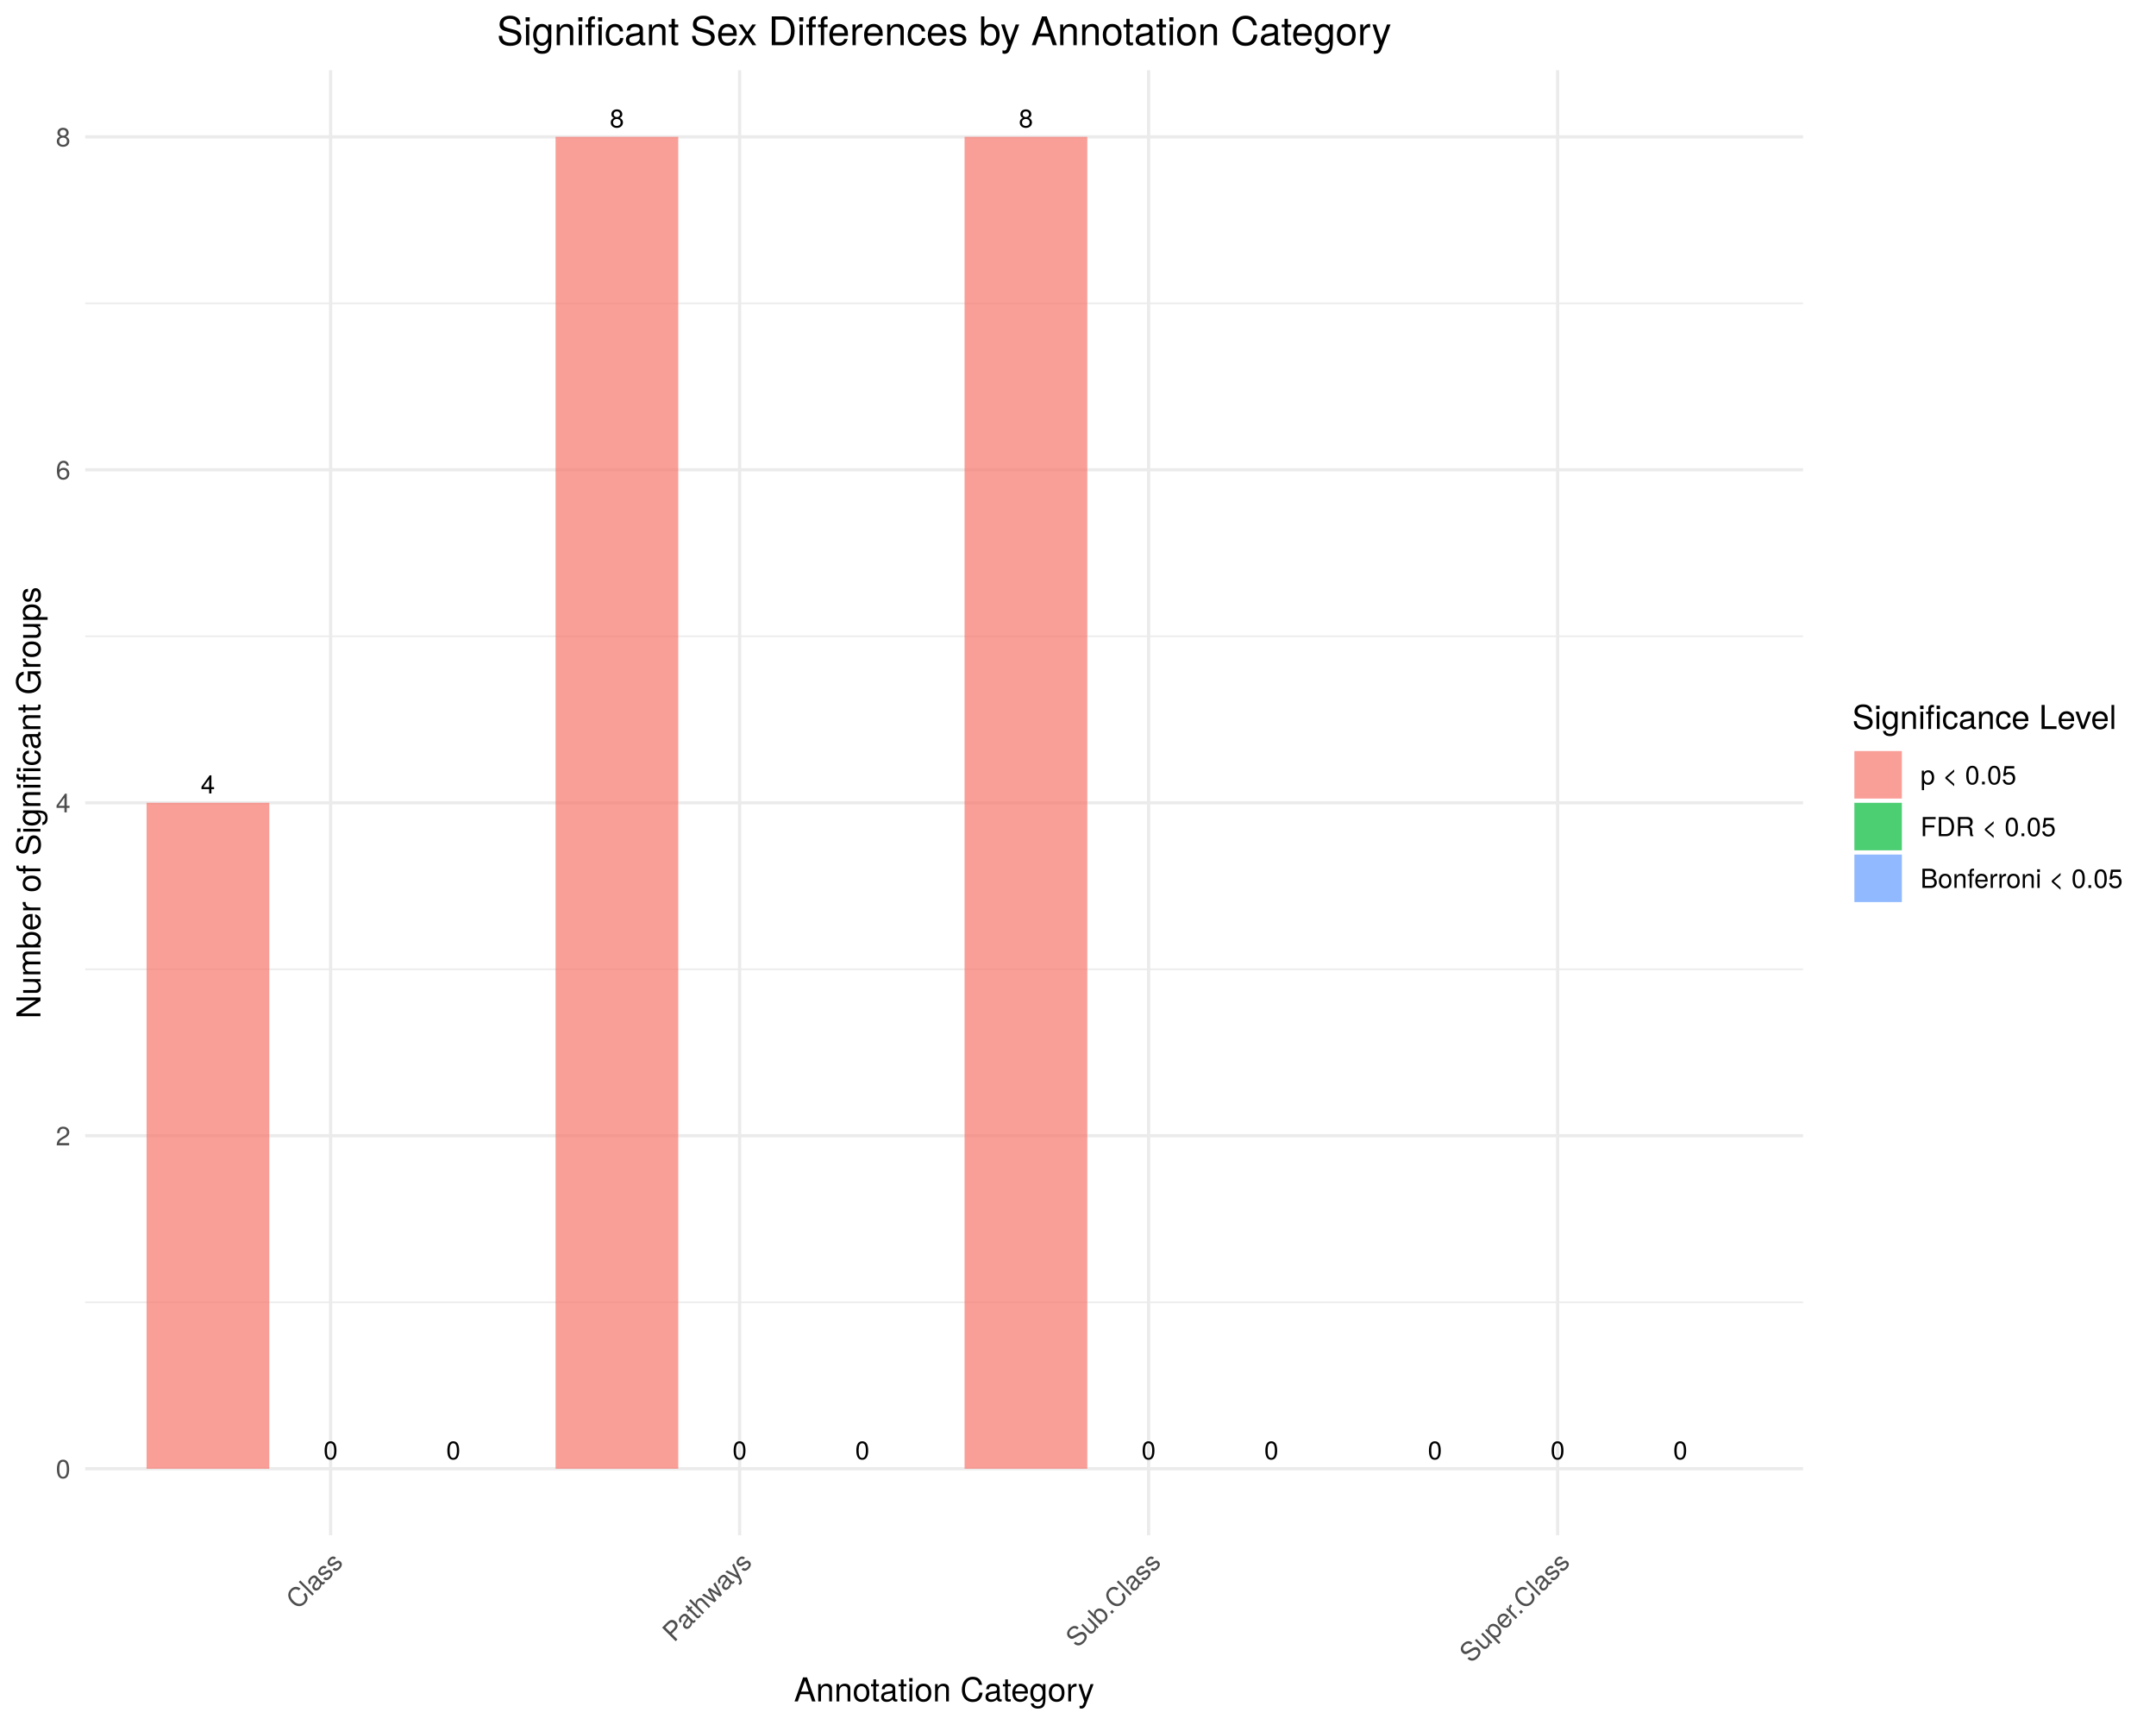
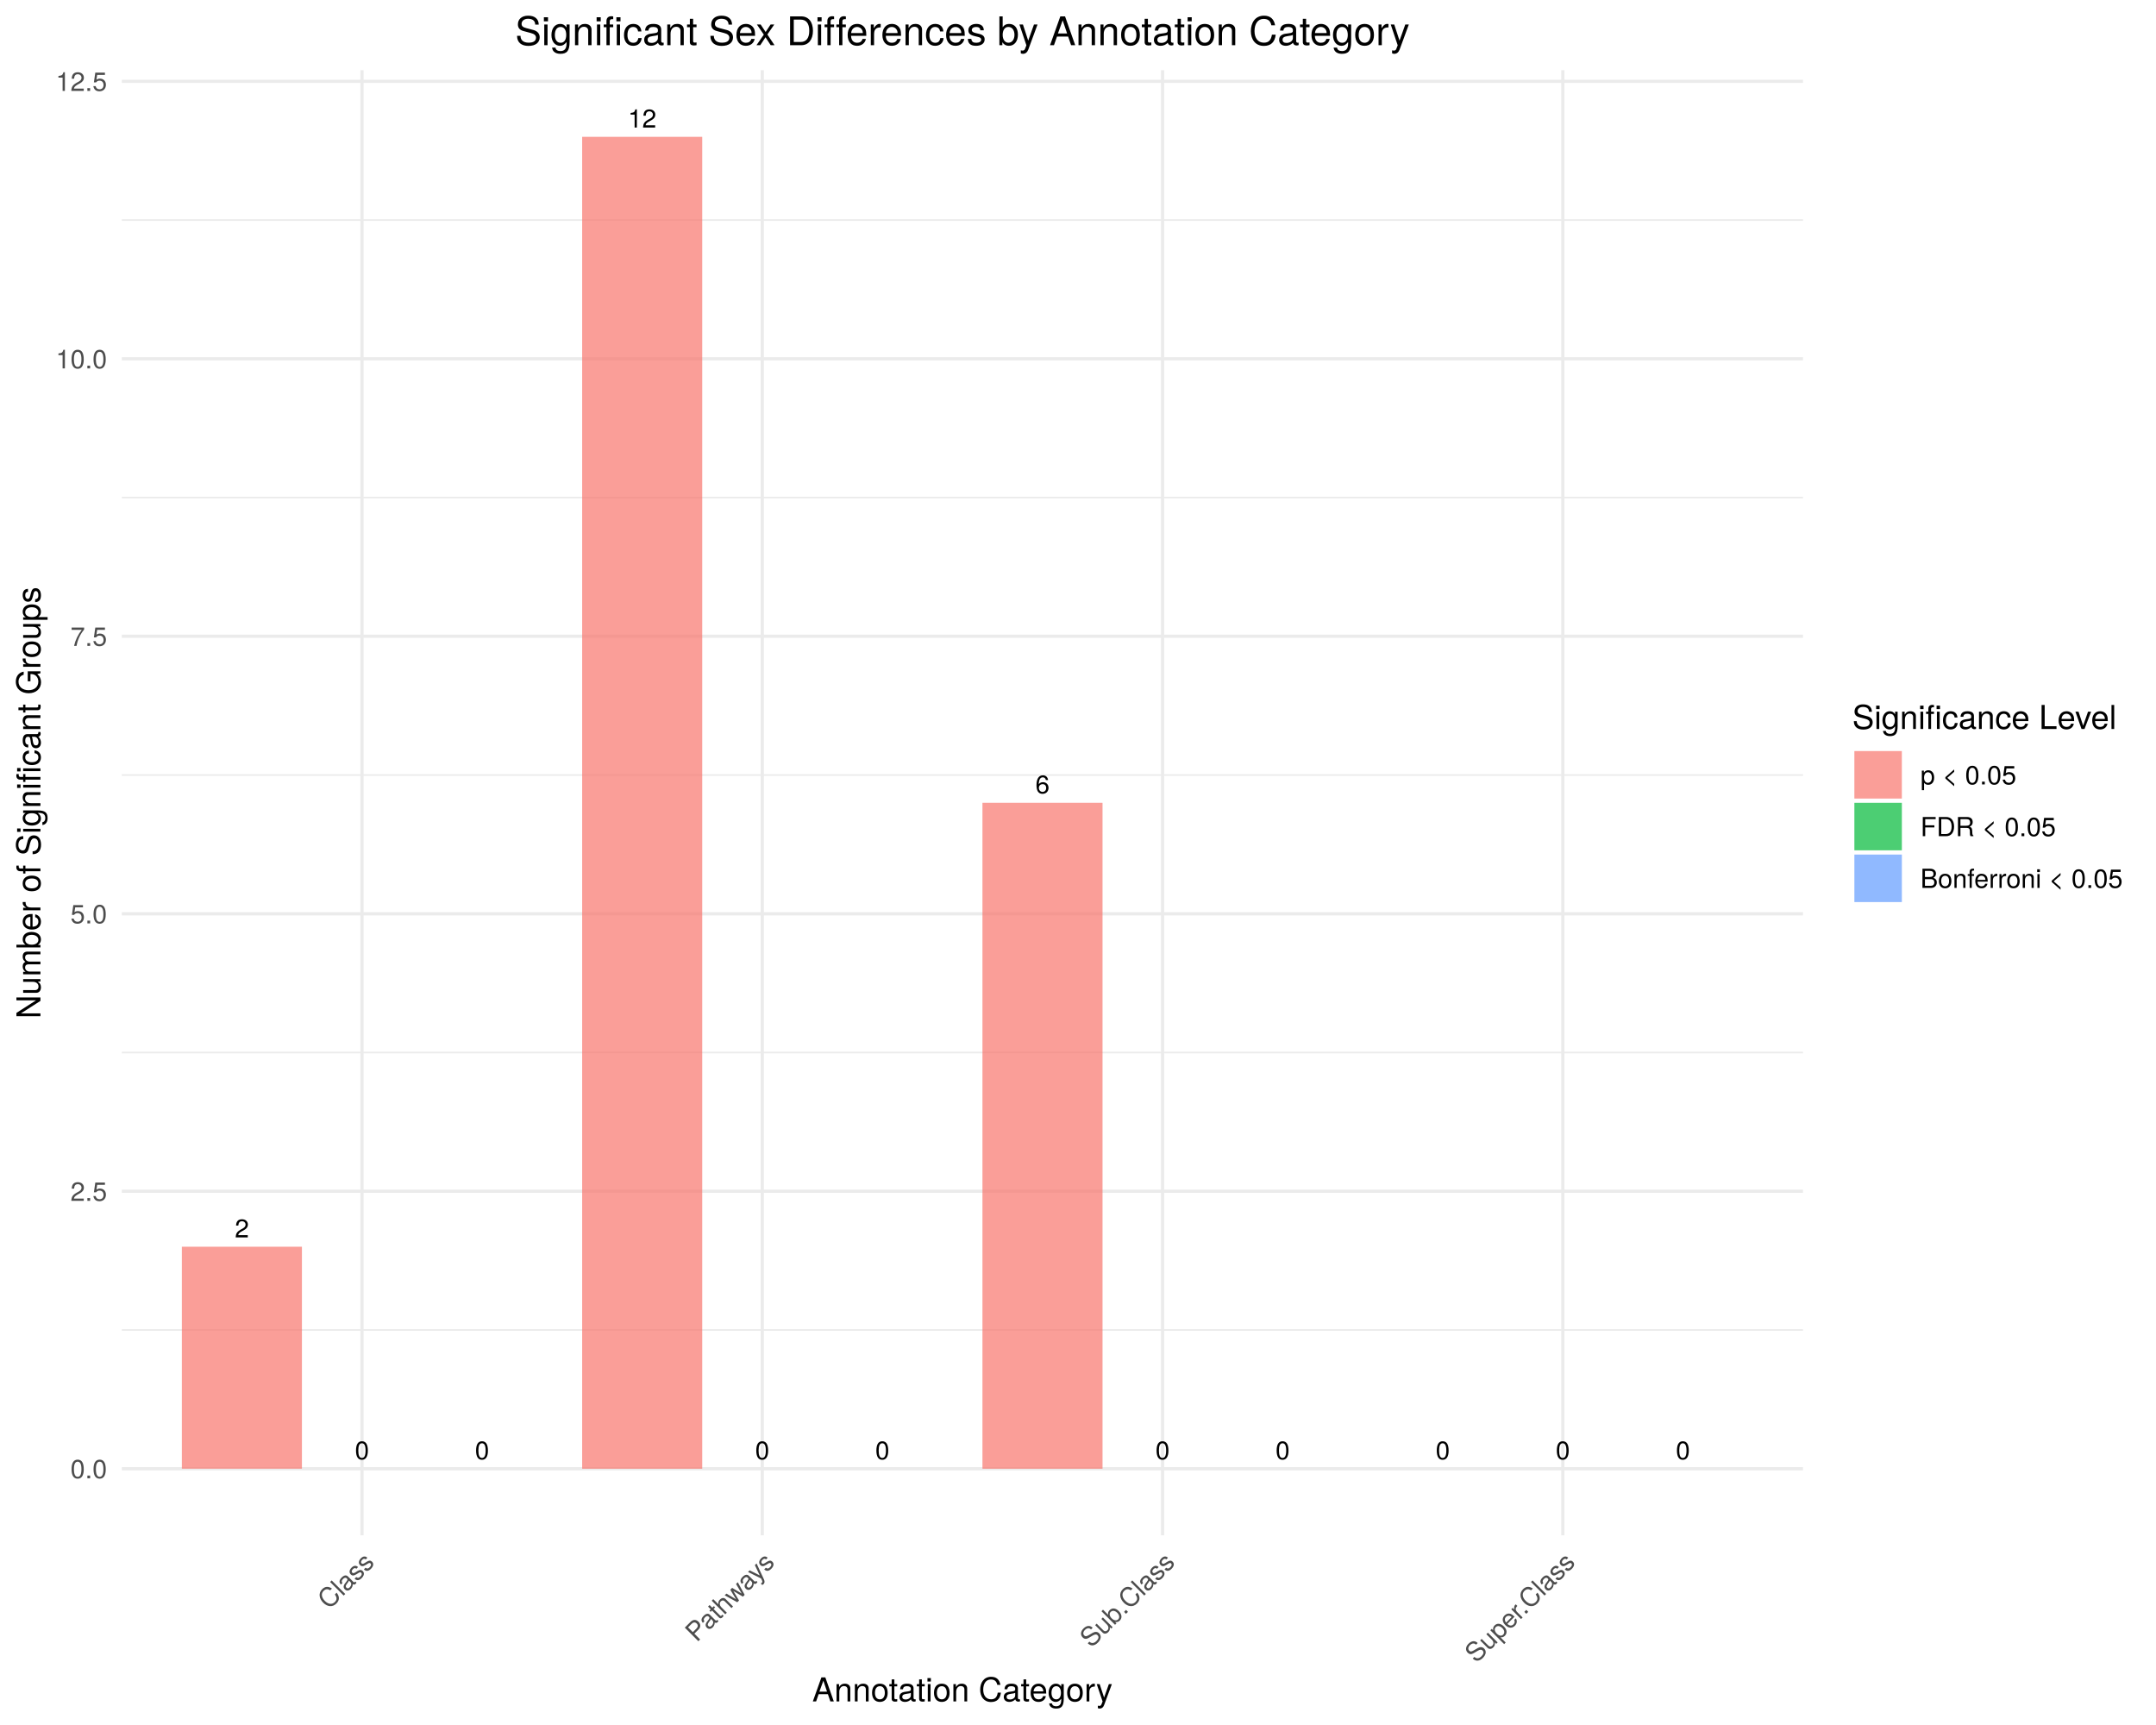
<svg xmlns="http://www.w3.org/2000/svg" class="svglite" width="720.00pt" height="576.00pt" viewBox="0 0 720.00 576.00">
  <defs>
    <style type="text/css">
    .svglite line, .svglite polyline, .svglite polygon, .svglite path, .svglite rect, .svglite circle {
      fill: none;
      stroke: #000000;
      stroke-linecap: round;
      stroke-linejoin: round;
      stroke-miterlimit: 10.00;
    }
    .svglite text {
      white-space: pre;
    }
  </style>
  </defs>
  <rect width="100%" height="100%" style="stroke: none; fill: none;" />
  <defs>
    <clipPath id="cpMC4wMHw3MjAuMDB8MC4wMHw1NzYuMDA=">
      <rect x="0.00" y="0.00" width="720.00" height="576.00" />
    </clipPath>
  </defs>
  <g clip-path="url(#cpMC4wMHw3MjAuMDB8MC4wMHw1NzYuMDA=)">
</g>
  <defs>
-     <clipPath id="cpMjguNDZ8NjAyLjEyfDIzLjQ1fDUxMi42Ng==">
-       <rect x="28.46" y="23.45" width="573.66" height="489.21" />
+     <clipPath id="cpNDAuNjh8NjAyLjEyfDIzLjQ1fDUxMi42Ng==">
+       <rect x="40.68" y="23.45" width="561.44" height="489.21" />
    </clipPath>
  </defs>
-   <g clip-path="url(#cpMjguNDZ8NjAyLjEyfDIzLjQ1fDUxMi42Ng==)">
-     <polyline points="28.46,434.83 602.12,434.83 " style="stroke-width: 0.53; stroke: #EBEBEB; stroke-linecap: butt;" />
-     <polyline points="28.46,323.65 602.12,323.65 " style="stroke-width: 0.53; stroke: #EBEBEB; stroke-linecap: butt;" />
-     <polyline points="28.46,212.46 602.12,212.46 " style="stroke-width: 0.53; stroke: #EBEBEB; stroke-linecap: butt;" />
-     <polyline points="28.46,101.28 602.12,101.28 " style="stroke-width: 0.53; stroke: #EBEBEB; stroke-linecap: butt;" />
-     <polyline points="28.46,490.43 602.12,490.43 " style="stroke-width: 1.07; stroke: #EBEBEB; stroke-linecap: butt;" />
-     <polyline points="28.46,379.24 602.12,379.24 " style="stroke-width: 1.07; stroke: #EBEBEB; stroke-linecap: butt;" />
-     <polyline points="28.46,268.06 602.12,268.06 " style="stroke-width: 1.07; stroke: #EBEBEB; stroke-linecap: butt;" />
-     <polyline points="28.46,156.87 602.12,156.87 " style="stroke-width: 1.07; stroke: #EBEBEB; stroke-linecap: butt;" />
-     <polyline points="28.46,45.69 602.12,45.69 " style="stroke-width: 1.07; stroke: #EBEBEB; stroke-linecap: butt;" />
-     <polyline points="110.41,512.66 110.41,23.45 " style="stroke-width: 1.07; stroke: #EBEBEB; stroke-linecap: butt;" />
-     <polyline points="247.00,512.66 247.00,23.45 " style="stroke-width: 1.07; stroke: #EBEBEB; stroke-linecap: butt;" />
-     <polyline points="383.58,512.66 383.58,23.45 " style="stroke-width: 1.07; stroke: #EBEBEB; stroke-linecap: butt;" />
-     <polyline points="520.17,512.66 520.17,23.45 " style="stroke-width: 1.07; stroke: #EBEBEB; stroke-linecap: butt;" />
-     <rect x="48.95" y="268.06" width="40.98" height="222.37" style="stroke-width: 1.07; stroke: none; stroke-linecap: butt; stroke-linejoin: miter; fill: #F8766D; fill-opacity: 0.70;" />
-     <rect x="89.92" y="490.43" width="40.98" height="0.00" style="stroke-width: 1.07; stroke: none; stroke-linecap: butt; stroke-linejoin: miter; fill: #00BA38; fill-opacity: 0.70;" />
-     <rect x="130.90" y="490.43" width="40.98" height="0.00" style="stroke-width: 1.07; stroke: none; stroke-linecap: butt; stroke-linejoin: miter; fill: #619CFF; fill-opacity: 0.70;" />
-     <rect x="185.53" y="45.69" width="40.98" height="444.74" style="stroke-width: 1.07; stroke: none; stroke-linecap: butt; stroke-linejoin: miter; fill: #F8766D; fill-opacity: 0.70;" />
-     <rect x="226.51" y="490.43" width="40.98" height="0.00" style="stroke-width: 1.07; stroke: none; stroke-linecap: butt; stroke-linejoin: miter; fill: #00BA38; fill-opacity: 0.70;" />
-     <rect x="267.48" y="490.43" width="40.98" height="0.00" style="stroke-width: 1.07; stroke: none; stroke-linecap: butt; stroke-linejoin: miter; fill: #619CFF; fill-opacity: 0.70;" />
-     <rect x="322.12" y="45.69" width="40.98" height="444.74" style="stroke-width: 1.07; stroke: none; stroke-linecap: butt; stroke-linejoin: miter; fill: #F8766D; fill-opacity: 0.70;" />
-     <rect x="363.09" y="490.43" width="40.98" height="0.00" style="stroke-width: 1.07; stroke: none; stroke-linecap: butt; stroke-linejoin: miter; fill: #00BA38; fill-opacity: 0.70;" />
-     <rect x="404.07" y="490.43" width="40.98" height="0.00" style="stroke-width: 1.07; stroke: none; stroke-linecap: butt; stroke-linejoin: miter; fill: #619CFF; fill-opacity: 0.70;" />
-     <rect x="458.70" y="490.43" width="40.98" height="0.00" style="stroke-width: 1.07; stroke: none; stroke-linecap: butt; stroke-linejoin: miter; fill: #F8766D; fill-opacity: 0.70;" />
-     <rect x="499.68" y="490.43" width="40.98" height="0.00" style="stroke-width: 1.07; stroke: none; stroke-linecap: butt; stroke-linejoin: miter; fill: #00BA38; fill-opacity: 0.70;" />
-     <rect x="540.66" y="490.43" width="40.98" height="0.00" style="stroke-width: 1.07; stroke: none; stroke-linecap: butt; stroke-linejoin: miter; fill: #619CFF; fill-opacity: 0.70;" />
-     <text x="69.43" y="264.95" text-anchor="middle" style="font-size: 8.54px; font-weight: 0; font-family: &quot;TeX Gyre Heros&quot;;" textLength="4.74px" lengthAdjust="spacingAndGlyphs">4</text>
-     <text x="110.41" y="487.32" text-anchor="middle" style="font-size: 8.54px; font-weight: 0; font-family: &quot;TeX Gyre Heros&quot;;" textLength="4.74px" lengthAdjust="spacingAndGlyphs">0</text>
-     <text x="151.39" y="487.32" text-anchor="middle" style="font-size: 8.54px; font-weight: 0; font-family: &quot;TeX Gyre Heros&quot;;" textLength="4.74px" lengthAdjust="spacingAndGlyphs">0</text>
-     <text x="206.02" y="42.58" text-anchor="middle" style="font-size: 8.54px; font-weight: 0; font-family: &quot;TeX Gyre Heros&quot;;" textLength="4.74px" lengthAdjust="spacingAndGlyphs">8</text>
-     <text x="247.00" y="487.32" text-anchor="middle" style="font-size: 8.54px; font-weight: 0; font-family: &quot;TeX Gyre Heros&quot;;" textLength="4.74px" lengthAdjust="spacingAndGlyphs">0</text>
-     <text x="287.97" y="487.32" text-anchor="middle" style="font-size: 8.54px; font-weight: 0; font-family: &quot;TeX Gyre Heros&quot;;" textLength="4.74px" lengthAdjust="spacingAndGlyphs">0</text>
-     <text x="342.61" y="42.58" text-anchor="middle" style="font-size: 8.54px; font-weight: 0; font-family: &quot;TeX Gyre Heros&quot;;" textLength="4.74px" lengthAdjust="spacingAndGlyphs">8</text>
-     <text x="383.58" y="487.32" text-anchor="middle" style="font-size: 8.54px; font-weight: 0; font-family: &quot;TeX Gyre Heros&quot;;" textLength="4.74px" lengthAdjust="spacingAndGlyphs">0</text>
-     <text x="424.56" y="487.32" text-anchor="middle" style="font-size: 8.54px; font-weight: 0; font-family: &quot;TeX Gyre Heros&quot;;" textLength="4.74px" lengthAdjust="spacingAndGlyphs">0</text>
-     <text x="479.19" y="487.32" text-anchor="middle" style="font-size: 8.54px; font-weight: 0; font-family: &quot;TeX Gyre Heros&quot;;" textLength="4.74px" lengthAdjust="spacingAndGlyphs">0</text>
-     <text x="520.17" y="487.32" text-anchor="middle" style="font-size: 8.54px; font-weight: 0; font-family: &quot;TeX Gyre Heros&quot;;" textLength="4.74px" lengthAdjust="spacingAndGlyphs">0</text>
-     <text x="561.14" y="487.32" text-anchor="middle" style="font-size: 8.54px; font-weight: 0; font-family: &quot;TeX Gyre Heros&quot;;" textLength="4.74px" lengthAdjust="spacingAndGlyphs">0</text>
+   <g clip-path="url(#cpNDAuNjh8NjAyLjEyfDIzLjQ1fDUxMi42Ng==)">
+     <polyline points="40.68,444.10 602.12,444.10 " style="stroke-width: 0.53; stroke: #EBEBEB; stroke-linecap: butt;" />
+     <polyline points="40.68,351.45 602.12,351.45 " style="stroke-width: 0.53; stroke: #EBEBEB; stroke-linecap: butt;" />
+     <polyline points="40.68,258.79 602.12,258.79 " style="stroke-width: 0.53; stroke: #EBEBEB; stroke-linecap: butt;" />
+     <polyline points="40.68,166.14 602.12,166.14 " style="stroke-width: 0.53; stroke: #EBEBEB; stroke-linecap: butt;" />
+     <polyline points="40.68,73.48 602.12,73.48 " style="stroke-width: 0.53; stroke: #EBEBEB; stroke-linecap: butt;" />
+     <polyline points="40.68,490.43 602.12,490.43 " style="stroke-width: 1.07; stroke: #EBEBEB; stroke-linecap: butt;" />
+     <polyline points="40.68,397.77 602.12,397.77 " style="stroke-width: 1.07; stroke: #EBEBEB; stroke-linecap: butt;" />
+     <polyline points="40.68,305.12 602.12,305.12 " style="stroke-width: 1.07; stroke: #EBEBEB; stroke-linecap: butt;" />
+     <polyline points="40.68,212.46 602.12,212.46 " style="stroke-width: 1.07; stroke: #EBEBEB; stroke-linecap: butt;" />
+     <polyline points="40.68,119.81 602.12,119.81 " style="stroke-width: 1.07; stroke: #EBEBEB; stroke-linecap: butt;" />
+     <polyline points="40.68,27.16 602.12,27.16 " style="stroke-width: 1.07; stroke: #EBEBEB; stroke-linecap: butt;" />
+     <polyline points="120.89,512.66 120.89,23.45 " style="stroke-width: 1.07; stroke: #EBEBEB; stroke-linecap: butt;" />
+     <polyline points="254.56,512.66 254.56,23.45 " style="stroke-width: 1.07; stroke: #EBEBEB; stroke-linecap: butt;" />
+     <polyline points="388.24,512.66 388.24,23.45 " style="stroke-width: 1.07; stroke: #EBEBEB; stroke-linecap: butt;" />
+     <polyline points="521.91,512.66 521.91,23.45 " style="stroke-width: 1.07; stroke: #EBEBEB; stroke-linecap: butt;" />
+     <rect x="60.73" y="416.30" width="40.10" height="74.12" style="stroke-width: 1.07; stroke: none; stroke-linecap: butt; stroke-linejoin: miter; fill: #F8766D; fill-opacity: 0.70;" />
+     <rect x="100.84" y="490.43" width="40.10" height="0.00" style="stroke-width: 1.07; stroke: none; stroke-linecap: butt; stroke-linejoin: miter; fill: #00BA38; fill-opacity: 0.70;" />
+     <rect x="140.94" y="490.43" width="40.10" height="0.00" style="stroke-width: 1.07; stroke: none; stroke-linecap: butt; stroke-linejoin: miter; fill: #619CFF; fill-opacity: 0.70;" />
+     <rect x="194.41" y="45.69" width="40.10" height="444.74" style="stroke-width: 1.07; stroke: none; stroke-linecap: butt; stroke-linejoin: miter; fill: #F8766D; fill-opacity: 0.70;" />
+     <rect x="234.51" y="490.43" width="40.10" height="0.00" style="stroke-width: 1.07; stroke: none; stroke-linecap: butt; stroke-linejoin: miter; fill: #00BA38; fill-opacity: 0.70;" />
+     <rect x="274.62" y="490.43" width="40.10" height="0.00" style="stroke-width: 1.07; stroke: none; stroke-linecap: butt; stroke-linejoin: miter; fill: #619CFF; fill-opacity: 0.70;" />
+     <rect x="328.09" y="268.06" width="40.10" height="222.37" style="stroke-width: 1.07; stroke: none; stroke-linecap: butt; stroke-linejoin: miter; fill: #F8766D; fill-opacity: 0.70;" />
+     <rect x="368.19" y="490.43" width="40.10" height="0.00" style="stroke-width: 1.07; stroke: none; stroke-linecap: butt; stroke-linejoin: miter; fill: #00BA38; fill-opacity: 0.70;" />
+     <rect x="408.29" y="490.43" width="40.10" height="0.00" style="stroke-width: 1.07; stroke: none; stroke-linecap: butt; stroke-linejoin: miter; fill: #619CFF; fill-opacity: 0.70;" />
+     <rect x="461.76" y="490.43" width="40.10" height="0.00" style="stroke-width: 1.07; stroke: none; stroke-linecap: butt; stroke-linejoin: miter; fill: #F8766D; fill-opacity: 0.70;" />
+     <rect x="501.86" y="490.43" width="40.10" height="0.00" style="stroke-width: 1.07; stroke: none; stroke-linecap: butt; stroke-linejoin: miter; fill: #00BA38; fill-opacity: 0.70;" />
+     <rect x="541.97" y="490.43" width="40.10" height="0.00" style="stroke-width: 1.07; stroke: none; stroke-linecap: butt; stroke-linejoin: miter; fill: #619CFF; fill-opacity: 0.70;" />
+     <text x="80.79" y="413.19" text-anchor="middle" style="font-size: 8.54px; font-weight: 0; font-family: &quot;TeX Gyre Heros&quot;;" textLength="4.74px" lengthAdjust="spacingAndGlyphs">2</text>
+     <text x="120.89" y="487.32" text-anchor="middle" style="font-size: 8.54px; font-weight: 0; font-family: &quot;TeX Gyre Heros&quot;;" textLength="4.74px" lengthAdjust="spacingAndGlyphs">0</text>
+     <text x="160.99" y="487.32" text-anchor="middle" style="font-size: 8.54px; font-weight: 0; font-family: &quot;TeX Gyre Heros&quot;;" textLength="4.74px" lengthAdjust="spacingAndGlyphs">0</text>
+     <text x="214.46" y="42.58" text-anchor="middle" style="font-size: 8.54px; font-weight: 0; font-family: &quot;TeX Gyre Heros&quot;;" textLength="9.49px" lengthAdjust="spacingAndGlyphs">12</text>
+     <text x="254.56" y="487.32" text-anchor="middle" style="font-size: 8.54px; font-weight: 0; font-family: &quot;TeX Gyre Heros&quot;;" textLength="4.74px" lengthAdjust="spacingAndGlyphs">0</text>
+     <text x="294.67" y="487.32" text-anchor="middle" style="font-size: 8.54px; font-weight: 0; font-family: &quot;TeX Gyre Heros&quot;;" textLength="4.74px" lengthAdjust="spacingAndGlyphs">0</text>
+     <text x="348.14" y="264.95" text-anchor="middle" style="font-size: 8.54px; font-weight: 0; font-family: &quot;TeX Gyre Heros&quot;;" textLength="4.74px" lengthAdjust="spacingAndGlyphs">6</text>
+     <text x="388.24" y="487.32" text-anchor="middle" style="font-size: 8.54px; font-weight: 0; font-family: &quot;TeX Gyre Heros&quot;;" textLength="4.74px" lengthAdjust="spacingAndGlyphs">0</text>
+     <text x="428.34" y="487.32" text-anchor="middle" style="font-size: 8.54px; font-weight: 0; font-family: &quot;TeX Gyre Heros&quot;;" textLength="4.74px" lengthAdjust="spacingAndGlyphs">0</text>
+     <text x="481.81" y="487.32" text-anchor="middle" style="font-size: 8.54px; font-weight: 0; font-family: &quot;TeX Gyre Heros&quot;;" textLength="4.74px" lengthAdjust="spacingAndGlyphs">0</text>
+     <text x="521.91" y="487.32" text-anchor="middle" style="font-size: 8.54px; font-weight: 0; font-family: &quot;TeX Gyre Heros&quot;;" textLength="4.74px" lengthAdjust="spacingAndGlyphs">0</text>
+     <text x="562.02" y="487.32" text-anchor="middle" style="font-size: 8.54px; font-weight: 0; font-family: &quot;TeX Gyre Heros&quot;;" textLength="4.74px" lengthAdjust="spacingAndGlyphs">0</text>
  </g>
  <g clip-path="url(#cpMC4wMHw3MjAuMDB8MC4wMHw1NzYuMDA=)">
-     <text x="23.53" y="493.63" text-anchor="end" style="font-size: 8.80px; font-weight: 0;fill: #4D4D4D; font-family: &quot;TeX Gyre Heros&quot;;" textLength="4.89px" lengthAdjust="spacingAndGlyphs">0</text>
-     <text x="23.53" y="382.45" text-anchor="end" style="font-size: 8.80px; font-weight: 0;fill: #4D4D4D; font-family: &quot;TeX Gyre Heros&quot;;" textLength="4.89px" lengthAdjust="spacingAndGlyphs">2</text>
-     <text x="23.53" y="271.26" text-anchor="end" style="font-size: 8.80px; font-weight: 0;fill: #4D4D4D; font-family: &quot;TeX Gyre Heros&quot;;" textLength="4.89px" lengthAdjust="spacingAndGlyphs">4</text>
-     <text x="23.53" y="160.08" text-anchor="end" style="font-size: 8.80px; font-weight: 0;fill: #4D4D4D; font-family: &quot;TeX Gyre Heros&quot;;" textLength="4.89px" lengthAdjust="spacingAndGlyphs">6</text>
-     <text x="23.53" y="48.90" text-anchor="end" style="font-size: 8.80px; font-weight: 0;fill: #4D4D4D; font-family: &quot;TeX Gyre Heros&quot;;" textLength="4.89px" lengthAdjust="spacingAndGlyphs">8</text>
-     <text transform="translate(114.95,522.13) rotate(-45)" text-anchor="end" style="font-size: 8.80px; font-weight: 0;fill: #4D4D4D; font-family: &quot;TeX Gyre Heros&quot;;" textLength="21.99px" lengthAdjust="spacingAndGlyphs">Class</text>
-     <text transform="translate(251.53,522.13) rotate(-45)" text-anchor="end" style="font-size: 8.80px; font-weight: 0;fill: #4D4D4D; font-family: &quot;TeX Gyre Heros&quot;;" textLength="38.13px" lengthAdjust="spacingAndGlyphs">Pathways</text>
-     <text transform="translate(388.12,522.13) rotate(-45)" text-anchor="end" style="font-size: 8.80px; font-weight: 0;fill: #4D4D4D; font-family: &quot;TeX Gyre Heros&quot;;" textLength="40.08px" lengthAdjust="spacingAndGlyphs">Sub.Class</text>
-     <text transform="translate(524.70,522.13) rotate(-45)" text-anchor="end" style="font-size: 8.80px; font-weight: 0;fill: #4D4D4D; font-family: &quot;TeX Gyre Heros&quot;;" textLength="47.90px" lengthAdjust="spacingAndGlyphs">Super.Class</text>
-     <text x="315.29" y="568.12" text-anchor="middle" style="font-size: 11.00px; font-weight: 0; font-family: &quot;TeX Gyre Heros&quot;;" textLength="100.25px" lengthAdjust="spacingAndGlyphs">Annotation Category</text>
+     <text x="35.75" y="493.63" text-anchor="end" style="font-size: 8.80px; font-weight: 0;fill: #4D4D4D; font-family: &quot;TeX Gyre Heros&quot;;" textLength="12.23px" lengthAdjust="spacingAndGlyphs">0.0</text>
+     <text x="35.75" y="400.98" text-anchor="end" style="font-size: 8.80px; font-weight: 0;fill: #4D4D4D; font-family: &quot;TeX Gyre Heros&quot;;" textLength="12.23px" lengthAdjust="spacingAndGlyphs">2.5</text>
+     <text x="35.75" y="308.33" text-anchor="end" style="font-size: 8.80px; font-weight: 0;fill: #4D4D4D; font-family: &quot;TeX Gyre Heros&quot;;" textLength="12.23px" lengthAdjust="spacingAndGlyphs">5.0</text>
+     <text x="35.75" y="215.67" text-anchor="end" style="font-size: 8.80px; font-weight: 0;fill: #4D4D4D; font-family: &quot;TeX Gyre Heros&quot;;" textLength="12.23px" lengthAdjust="spacingAndGlyphs">7.5</text>
+     <text x="35.75" y="123.02" text-anchor="end" style="font-size: 8.80px; font-weight: 0;fill: #4D4D4D; font-family: &quot;TeX Gyre Heros&quot;;" textLength="17.11px" lengthAdjust="spacingAndGlyphs">10.0</text>
+     <text x="35.75" y="30.36" text-anchor="end" style="font-size: 8.80px; font-weight: 0;fill: #4D4D4D; font-family: &quot;TeX Gyre Heros&quot;;" textLength="17.11px" lengthAdjust="spacingAndGlyphs">12.5</text>
+     <text transform="translate(125.42,522.13) rotate(-45)" text-anchor="end" style="font-size: 8.80px; font-weight: 0;fill: #4D4D4D; font-family: &quot;TeX Gyre Heros&quot;;" textLength="21.99px" lengthAdjust="spacingAndGlyphs">Class</text>
+     <text transform="translate(259.10,522.13) rotate(-45)" text-anchor="end" style="font-size: 8.80px; font-weight: 0;fill: #4D4D4D; font-family: &quot;TeX Gyre Heros&quot;;" textLength="38.13px" lengthAdjust="spacingAndGlyphs">Pathways</text>
+     <text transform="translate(392.78,522.13) rotate(-45)" text-anchor="end" style="font-size: 8.80px; font-weight: 0;fill: #4D4D4D; font-family: &quot;TeX Gyre Heros&quot;;" textLength="40.08px" lengthAdjust="spacingAndGlyphs">Sub.Class</text>
+     <text transform="translate(526.45,522.13) rotate(-45)" text-anchor="end" style="font-size: 8.80px; font-weight: 0;fill: #4D4D4D; font-family: &quot;TeX Gyre Heros&quot;;" textLength="47.90px" lengthAdjust="spacingAndGlyphs">Super.Class</text>
+     <text x="321.40" y="568.12" text-anchor="middle" style="font-size: 11.00px; font-weight: 0; font-family: &quot;TeX Gyre Heros&quot;;" textLength="100.25px" lengthAdjust="spacingAndGlyphs">Annotation Category</text>
    <text transform="translate(13.50,268.06) rotate(-90)" text-anchor="middle" style="font-size: 11.00px; font-weight: 0; font-family: &quot;TeX Gyre Heros&quot;;" textLength="144.26px" lengthAdjust="spacingAndGlyphs">Number of Significant Groups</text>
    <text x="618.56" y="243.41" style="font-size: 11.00px; font-weight: 0; font-family: &quot;TeX Gyre Heros&quot;;" textLength="88.62px" lengthAdjust="spacingAndGlyphs">Significance Level</text>
    <rect x="619.27" y="250.79" width="15.86" height="15.86" style="stroke-width: 1.07; stroke: none; stroke-linecap: butt; stroke-linejoin: miter; fill: #F8766D; fill-opacity: 0.70;" />
    <rect x="619.27" y="268.07" width="15.86" height="15.86" style="stroke-width: 1.07; stroke: none; stroke-linecap: butt; stroke-linejoin: miter; fill: #00BA38; fill-opacity: 0.70;" />
    <rect x="619.27" y="285.35" width="15.86" height="15.86" style="stroke-width: 1.07; stroke: none; stroke-linecap: butt; stroke-linejoin: miter; fill: #619CFF; fill-opacity: 0.70;" />
    <text x="641.32" y="261.93" style="font-size: 8.80px; font-weight: 0; font-family: &quot;TeX Gyre Heros&quot;;" textLength="32.04px" lengthAdjust="spacingAndGlyphs">p &lt; 0.05</text>
    <text x="641.32" y="279.21" style="font-size: 8.80px; font-weight: 0; font-family: &quot;TeX Gyre Heros&quot;;" textLength="45.23px" lengthAdjust="spacingAndGlyphs">FDR &lt; 0.05</text>
    <text x="641.32" y="296.49" style="font-size: 8.80px; font-weight: 0; font-family: &quot;TeX Gyre Heros&quot;;" textLength="67.72px" lengthAdjust="spacingAndGlyphs">Bonferroni &lt; 0.05</text>
-     <text x="315.29" y="15.09" text-anchor="middle" style="font-size: 13.20px; font-weight: 0; font-family: &quot;TeX Gyre Heros&quot;;" textLength="299.01px" lengthAdjust="spacingAndGlyphs">Significant Sex Differences by Annotation Category</text>
+     <text x="321.40" y="15.09" text-anchor="middle" style="font-size: 13.20px; font-weight: 0; font-family: &quot;TeX Gyre Heros&quot;;" textLength="299.01px" lengthAdjust="spacingAndGlyphs">Significant Sex Differences by Annotation Category</text>
  </g>
</svg>
